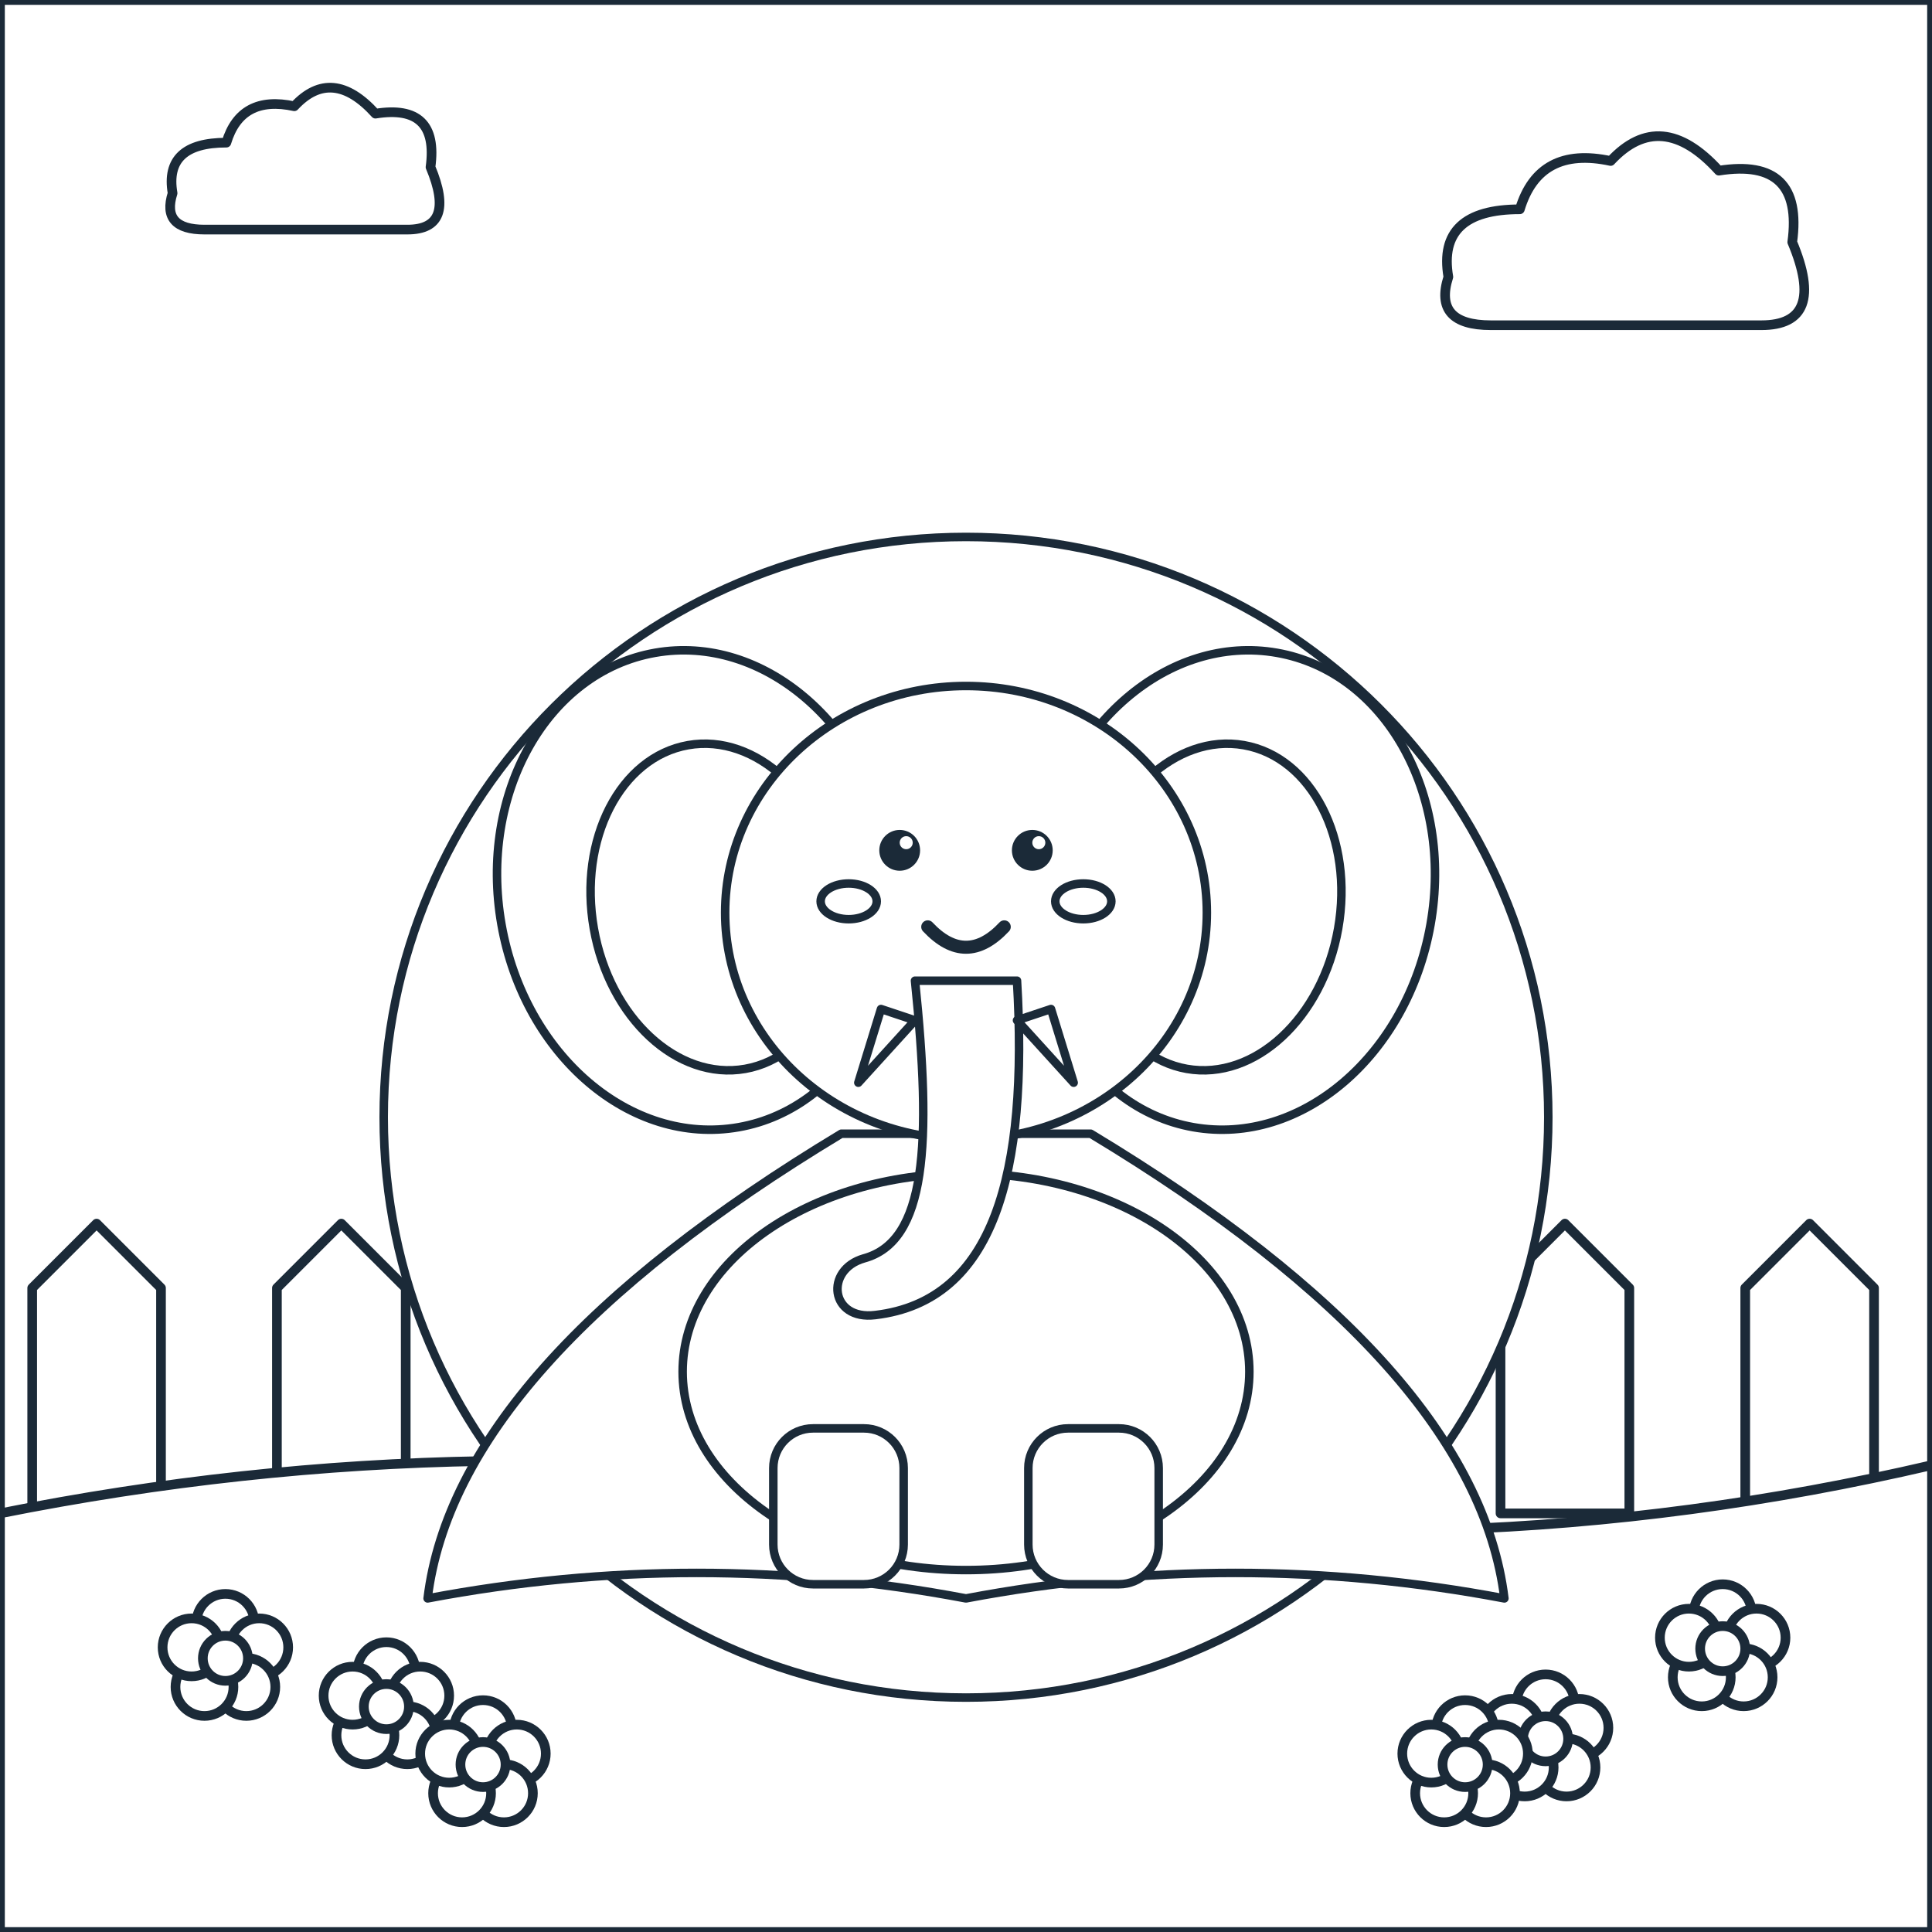
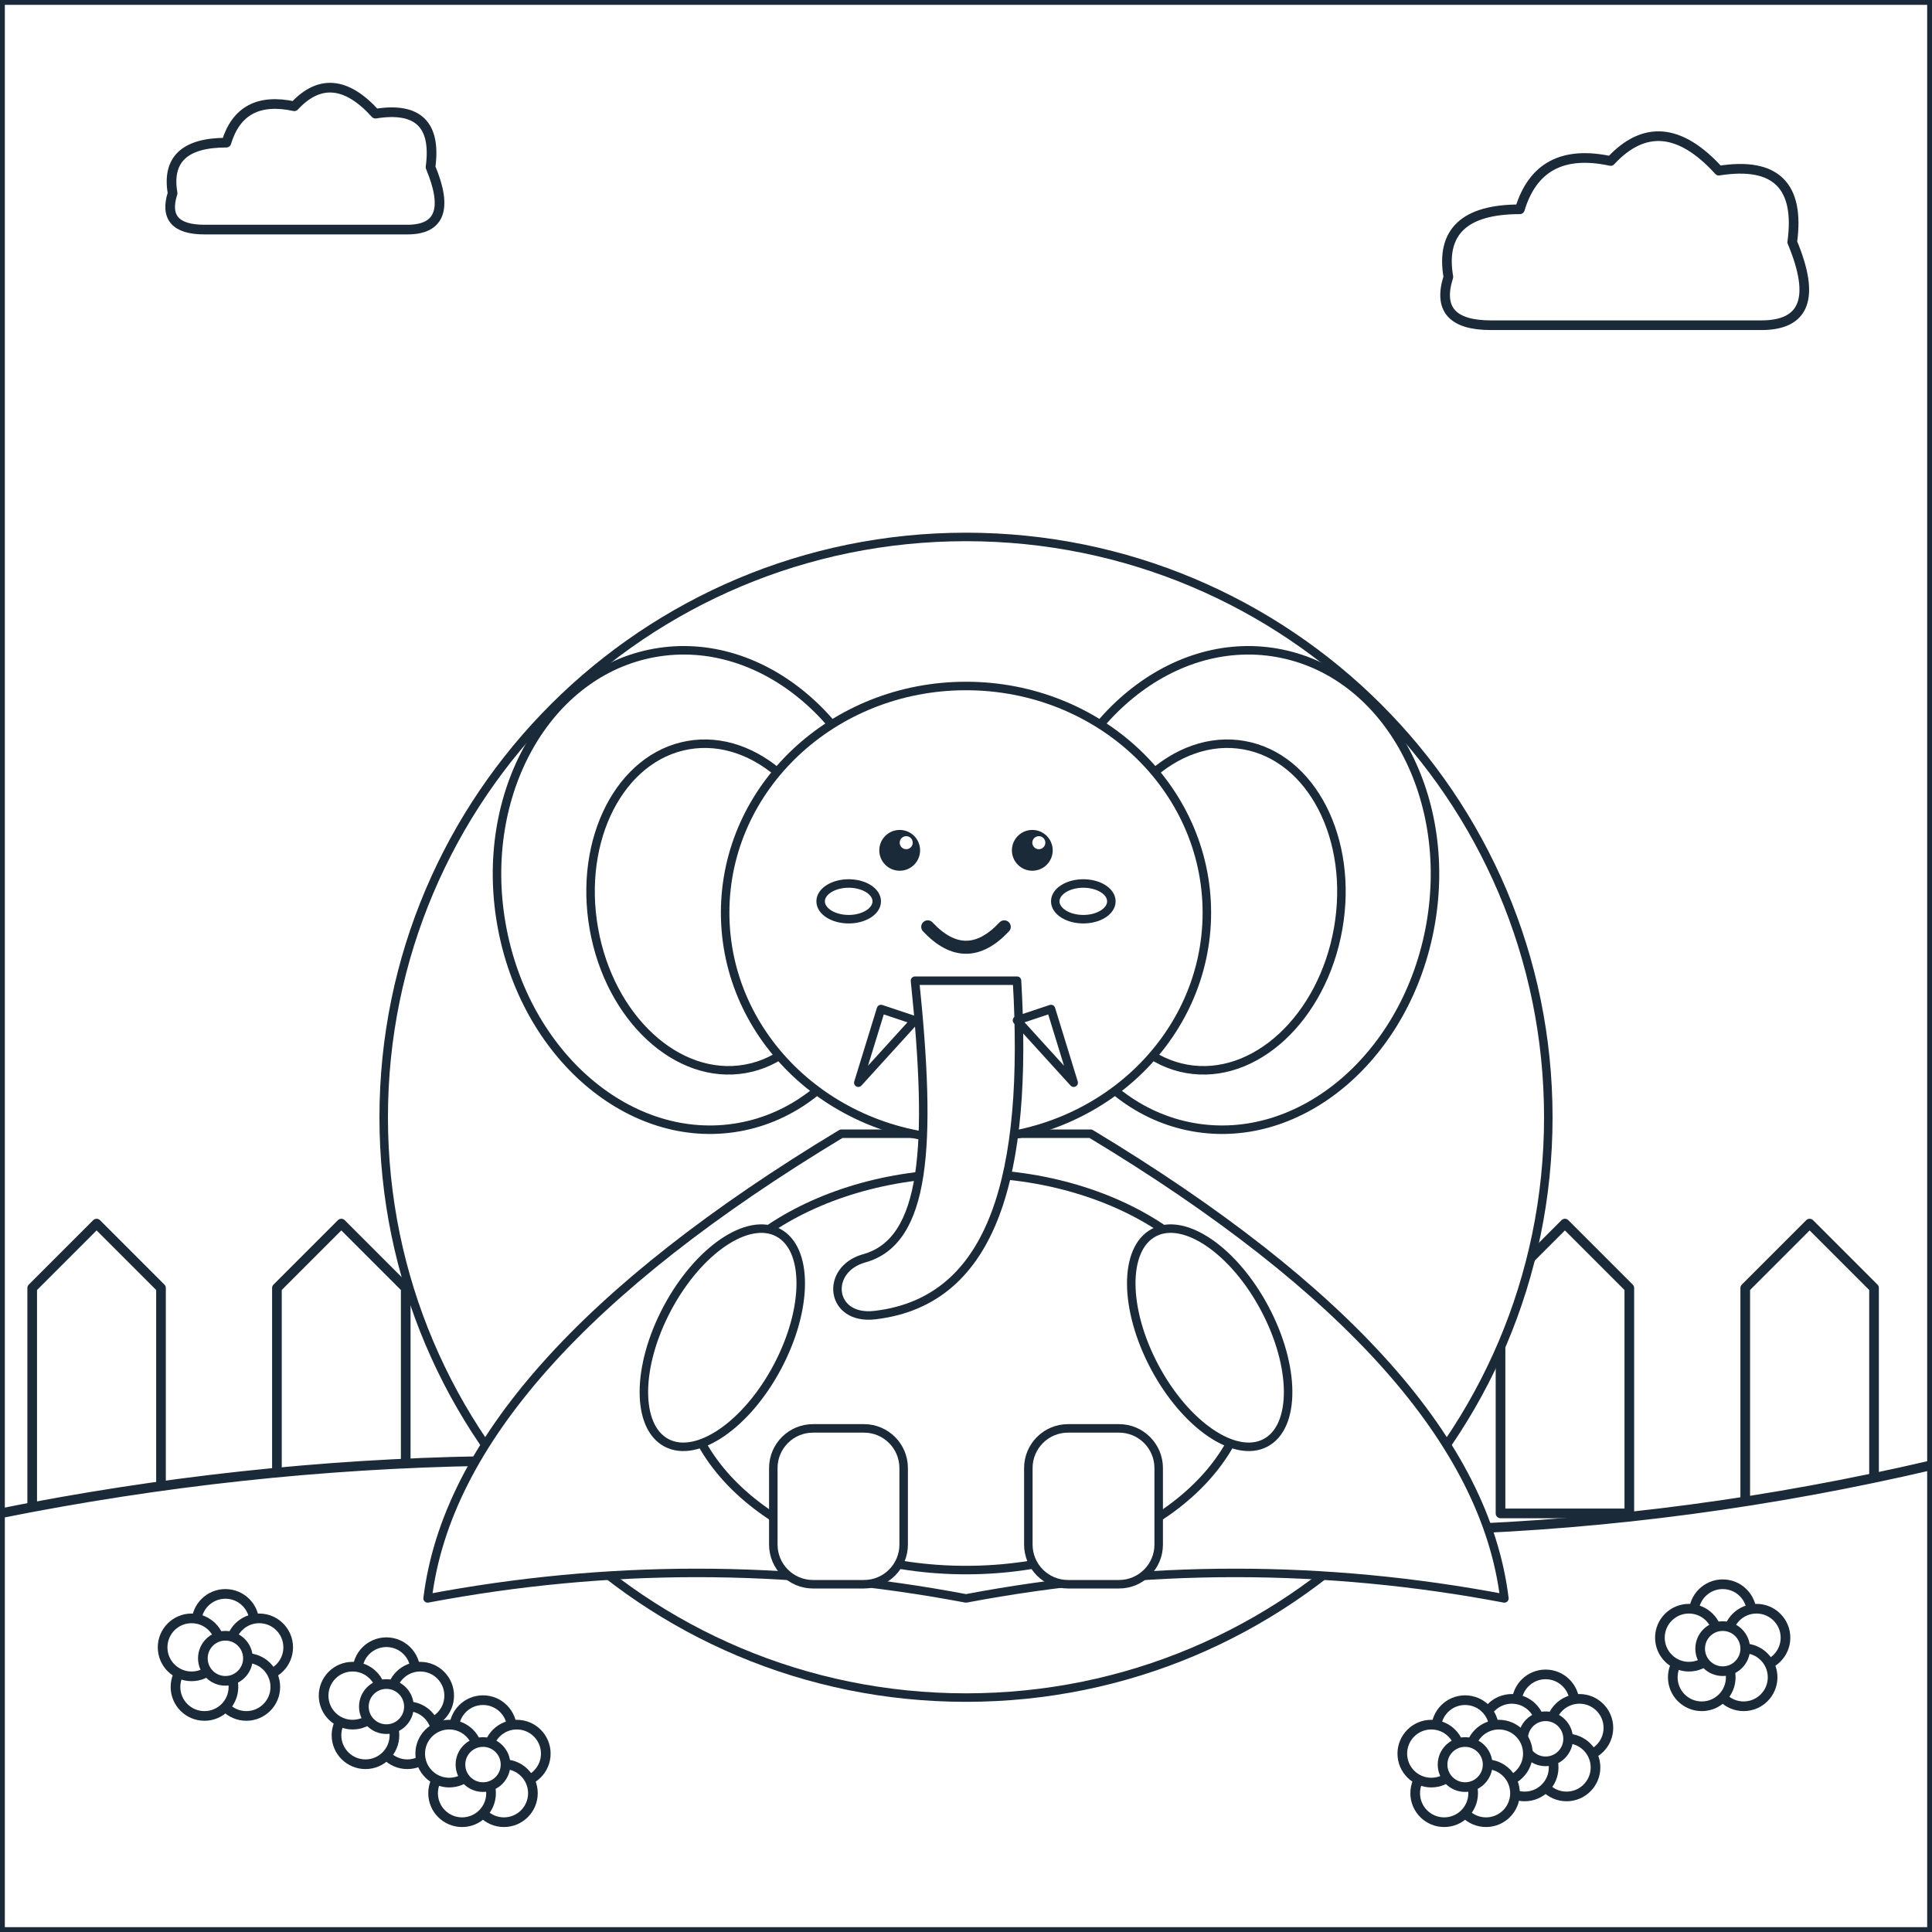
<svg xmlns="http://www.w3.org/2000/svg" viewBox="0 0 600 600" data-picture="voi-sieu-thu--bong-bong-bao-ve">
  <g class="scene-back">
    <rect x="0" y="0" width="600" height="600" rx="0" id="r-nen-troi" data-region="nen-troi" class="region" fill="#FFFFFF" stroke="#1B2A38" stroke-width="3" stroke-linejoin="round" />
    <path d="M 463 101 Q 445 101 449.8 86 Q 446.2 65 472 65 Q 478 45.2 500.2 50 Q 515.8 33.2 533.8 53 Q 560.2 48.8 556.6 75.2 Q 567.4 101 547 101 Z" id="r-may-1" data-region="may-1" class="region" fill="#FFFFFF" stroke="#1B2A38" stroke-width="3" stroke-linejoin="round" />
    <path d="M 63.5 71.3 Q 50 71.3 53.6 60 Q 50.9 44.3 70.3 44.3 Q 74.8 29.4 91.4 33 Q 103.1 20.4 116.6 35.3 Q 136.4 32.1 133.7 51.9 Q 141.8 71.3 126.5 71.3 Z" id="r-may-2" data-region="may-2" class="region" fill="#FFFFFF" stroke="#1B2A38" stroke-width="3" stroke-linejoin="round" />
    <polygon points="10,470 10,400 30,380 50,400 50,470" id="r-coc-rao-1" data-region="coc-rao-1" class="region" fill="#FFFFFF" stroke="#1B2A38" stroke-width="3" stroke-linejoin="round" />
    <polygon points="86,470 86,400 106,380 126,400 126,470" id="r-coc-rao-2" data-region="coc-rao-2" class="region" fill="#FFFFFF" stroke="#1B2A38" stroke-width="3" stroke-linejoin="round" />
    <polygon points="162,470 162,400 182,380 202,400 202,470" id="r-coc-rao-3" data-region="coc-rao-3" class="region" fill="#FFFFFF" stroke="#1B2A38" stroke-width="3" stroke-linejoin="round" />
    <polygon points="238,470 238,400 258,380 278,400 278,470" id="r-coc-rao-4" data-region="coc-rao-4" class="region" fill="#FFFFFF" stroke="#1B2A38" stroke-width="3" stroke-linejoin="round" />
    <polygon points="314,470 314,400 334,380 354,400 354,470" id="r-coc-rao-5" data-region="coc-rao-5" class="region" fill="#FFFFFF" stroke="#1B2A38" stroke-width="3" stroke-linejoin="round" />
    <polygon points="390,470 390,400 410,380 430,400 430,470" id="r-coc-rao-6" data-region="coc-rao-6" class="region" fill="#FFFFFF" stroke="#1B2A38" stroke-width="3" stroke-linejoin="round" />
    <polygon points="466,470 466,400 486,380 506,400 506,470" id="r-coc-rao-7" data-region="coc-rao-7" class="region" fill="#FFFFFF" stroke="#1B2A38" stroke-width="3" stroke-linejoin="round" />
    <polygon points="542,470 542,400 562,380 582,400 582,470" id="r-coc-rao-8" data-region="coc-rao-8" class="region" fill="#FFFFFF" stroke="#1B2A38" stroke-width="3" stroke-linejoin="round" />
    <path d="M 0 470 Q 150 440 300 465 Q 450 490 600 455 L 600 600 L 0 600 Z" id="r-nen-dat" data-region="nen-dat" class="region" fill="#FFFFFF" stroke="#1B2A38" stroke-width="3" stroke-linejoin="round" />
    <ellipse cx="120" cy="519" rx="9" ry="9" id="r-hoa-vuon-1-canh-1" data-region="hoa-vuon-1-canh-1" class="region" fill="#FFFFFF" stroke="#1B2A38" stroke-width="3" stroke-linejoin="round" />
    <ellipse cx="130.5" cy="526.6" rx="9" ry="9" id="r-hoa-vuon-1-canh-2" data-region="hoa-vuon-1-canh-2" class="region" fill="#FFFFFF" stroke="#1B2A38" stroke-width="3" stroke-linejoin="round" />
    <ellipse cx="126.5" cy="538.9" rx="9" ry="9" id="r-hoa-vuon-1-canh-3" data-region="hoa-vuon-1-canh-3" class="region" fill="#FFFFFF" stroke="#1B2A38" stroke-width="3" stroke-linejoin="round" />
    <ellipse cx="113.5" cy="538.9" rx="9" ry="9" id="r-hoa-vuon-1-canh-4" data-region="hoa-vuon-1-canh-4" class="region" fill="#FFFFFF" stroke="#1B2A38" stroke-width="3" stroke-linejoin="round" />
    <ellipse cx="109.5" cy="526.6" rx="9" ry="9" id="r-hoa-vuon-1-canh-5" data-region="hoa-vuon-1-canh-5" class="region" fill="#FFFFFF" stroke="#1B2A38" stroke-width="3" stroke-linejoin="round" />
    <ellipse cx="120" cy="530" rx="7" ry="7" id="r-hoa-vuon-1-nhuy" data-region="hoa-vuon-1-nhuy" class="region" fill="#FFFFFF" stroke="#1B2A38" stroke-width="3" stroke-linejoin="round" />
    <ellipse cx="480" cy="529" rx="9" ry="9" id="r-hoa-vuon-2-canh-1" data-region="hoa-vuon-2-canh-1" class="region" fill="#FFFFFF" stroke="#1B2A38" stroke-width="3" stroke-linejoin="round" />
    <ellipse cx="490.5" cy="536.6" rx="9" ry="9" id="r-hoa-vuon-2-canh-2" data-region="hoa-vuon-2-canh-2" class="region" fill="#FFFFFF" stroke="#1B2A38" stroke-width="3" stroke-linejoin="round" />
    <ellipse cx="486.5" cy="548.9" rx="9" ry="9" id="r-hoa-vuon-2-canh-3" data-region="hoa-vuon-2-canh-3" class="region" fill="#FFFFFF" stroke="#1B2A38" stroke-width="3" stroke-linejoin="round" />
    <ellipse cx="473.5" cy="548.9" rx="9" ry="9" id="r-hoa-vuon-2-canh-4" data-region="hoa-vuon-2-canh-4" class="region" fill="#FFFFFF" stroke="#1B2A38" stroke-width="3" stroke-linejoin="round" />
    <ellipse cx="469.5" cy="536.6" rx="9" ry="9" id="r-hoa-vuon-2-canh-5" data-region="hoa-vuon-2-canh-5" class="region" fill="#FFFFFF" stroke="#1B2A38" stroke-width="3" stroke-linejoin="round" />
    <ellipse cx="480" cy="540" rx="7" ry="7" id="r-hoa-vuon-2-nhuy" data-region="hoa-vuon-2-nhuy" class="region" fill="#FFFFFF" stroke="#1B2A38" stroke-width="3" stroke-linejoin="round" />
    <ellipse cx="70" cy="504" rx="9" ry="9" id="r-hoa-nho-1-canh-1" data-region="hoa-nho-1-canh-1" class="region" fill="#FFFFFF" stroke="#1B2A38" stroke-width="3" stroke-linejoin="round" />
    <ellipse cx="80.5" cy="511.6" rx="9" ry="9" id="r-hoa-nho-1-canh-2" data-region="hoa-nho-1-canh-2" class="region" fill="#FFFFFF" stroke="#1B2A38" stroke-width="3" stroke-linejoin="round" />
    <ellipse cx="76.5" cy="523.9" rx="9" ry="9" id="r-hoa-nho-1-canh-3" data-region="hoa-nho-1-canh-3" class="region" fill="#FFFFFF" stroke="#1B2A38" stroke-width="3" stroke-linejoin="round" />
    <ellipse cx="63.5" cy="523.9" rx="9" ry="9" id="r-hoa-nho-1-canh-4" data-region="hoa-nho-1-canh-4" class="region" fill="#FFFFFF" stroke="#1B2A38" stroke-width="3" stroke-linejoin="round" />
    <ellipse cx="59.5" cy="511.6" rx="9" ry="9" id="r-hoa-nho-1-canh-5" data-region="hoa-nho-1-canh-5" class="region" fill="#FFFFFF" stroke="#1B2A38" stroke-width="3" stroke-linejoin="round" />
    <ellipse cx="70" cy="515" rx="7" ry="7" id="r-hoa-nho-1-nhuy" data-region="hoa-nho-1-nhuy" class="region" fill="#FFFFFF" stroke="#1B2A38" stroke-width="3" stroke-linejoin="round" />
    <ellipse cx="150" cy="537" rx="9" ry="9" id="r-hoa-nho-2-canh-1" data-region="hoa-nho-2-canh-1" class="region" fill="#FFFFFF" stroke="#1B2A38" stroke-width="3" stroke-linejoin="round" />
    <ellipse cx="160.5" cy="544.6" rx="9" ry="9" id="r-hoa-nho-2-canh-2" data-region="hoa-nho-2-canh-2" class="region" fill="#FFFFFF" stroke="#1B2A38" stroke-width="3" stroke-linejoin="round" />
    <ellipse cx="156.5" cy="556.9" rx="9" ry="9" id="r-hoa-nho-2-canh-3" data-region="hoa-nho-2-canh-3" class="region" fill="#FFFFFF" stroke="#1B2A38" stroke-width="3" stroke-linejoin="round" />
    <ellipse cx="143.5" cy="556.9" rx="9" ry="9" id="r-hoa-nho-2-canh-4" data-region="hoa-nho-2-canh-4" class="region" fill="#FFFFFF" stroke="#1B2A38" stroke-width="3" stroke-linejoin="round" />
    <ellipse cx="139.5" cy="544.6" rx="9" ry="9" id="r-hoa-nho-2-canh-5" data-region="hoa-nho-2-canh-5" class="region" fill="#FFFFFF" stroke="#1B2A38" stroke-width="3" stroke-linejoin="round" />
    <ellipse cx="150" cy="548" rx="7" ry="7" id="r-hoa-nho-2-nhuy" data-region="hoa-nho-2-nhuy" class="region" fill="#FFFFFF" stroke="#1B2A38" stroke-width="3" stroke-linejoin="round" />
    <ellipse cx="455" cy="537" rx="9" ry="9" id="r-hoa-nho-3-canh-1" data-region="hoa-nho-3-canh-1" class="region" fill="#FFFFFF" stroke="#1B2A38" stroke-width="3" stroke-linejoin="round" />
    <ellipse cx="465.5" cy="544.6" rx="9" ry="9" id="r-hoa-nho-3-canh-2" data-region="hoa-nho-3-canh-2" class="region" fill="#FFFFFF" stroke="#1B2A38" stroke-width="3" stroke-linejoin="round" />
    <ellipse cx="461.5" cy="556.9" rx="9" ry="9" id="r-hoa-nho-3-canh-3" data-region="hoa-nho-3-canh-3" class="region" fill="#FFFFFF" stroke="#1B2A38" stroke-width="3" stroke-linejoin="round" />
    <ellipse cx="448.5" cy="556.9" rx="9" ry="9" id="r-hoa-nho-3-canh-4" data-region="hoa-nho-3-canh-4" class="region" fill="#FFFFFF" stroke="#1B2A38" stroke-width="3" stroke-linejoin="round" />
    <ellipse cx="444.5" cy="544.6" rx="9" ry="9" id="r-hoa-nho-3-canh-5" data-region="hoa-nho-3-canh-5" class="region" fill="#FFFFFF" stroke="#1B2A38" stroke-width="3" stroke-linejoin="round" />
    <ellipse cx="455" cy="548" rx="7" ry="7" id="r-hoa-nho-3-nhuy" data-region="hoa-nho-3-nhuy" class="region" fill="#FFFFFF" stroke="#1B2A38" stroke-width="3" stroke-linejoin="round" />
    <ellipse cx="535" cy="501" rx="9" ry="9" id="r-hoa-nho-4-canh-1" data-region="hoa-nho-4-canh-1" class="region" fill="#FFFFFF" stroke="#1B2A38" stroke-width="3" stroke-linejoin="round" />
    <ellipse cx="545.5" cy="508.6" rx="9" ry="9" id="r-hoa-nho-4-canh-2" data-region="hoa-nho-4-canh-2" class="region" fill="#FFFFFF" stroke="#1B2A38" stroke-width="3" stroke-linejoin="round" />
    <ellipse cx="541.5" cy="520.9" rx="9" ry="9" id="r-hoa-nho-4-canh-3" data-region="hoa-nho-4-canh-3" class="region" fill="#FFFFFF" stroke="#1B2A38" stroke-width="3" stroke-linejoin="round" />
    <ellipse cx="528.5" cy="520.9" rx="9" ry="9" id="r-hoa-nho-4-canh-4" data-region="hoa-nho-4-canh-4" class="region" fill="#FFFFFF" stroke="#1B2A38" stroke-width="3" stroke-linejoin="round" />
    <ellipse cx="524.5" cy="508.6" rx="9" ry="9" id="r-hoa-nho-4-canh-5" data-region="hoa-nho-4-canh-5" class="region" fill="#FFFFFF" stroke="#1B2A38" stroke-width="3" stroke-linejoin="round" />
    <ellipse cx="535" cy="512" rx="7" ry="7" id="r-hoa-nho-4-nhuy" data-region="hoa-nho-4-nhuy" class="region" fill="#FFFFFF" stroke="#1B2A38" stroke-width="3" stroke-linejoin="round" />
  </g>
  <g id="subject" class="subject anim-bounce" transform="translate(0 0) translate(300 470) scale(0.88) rotate(0) translate(-300 -470)">
    <ellipse cx="300" cy="330.2" rx="205.5" ry="204.8" id="r-bong-bong-bao-ve" data-region="bong-bong-bao-ve" class="region" fill="#FFFFFF" stroke="#1B2A38" stroke-width="3" stroke-linejoin="round" />
    <ellipse cx="187" cy="217.6" rx="22" ry="12" transform="rotate(-35 187 217.6)" id="r-anh-bong-bong" data-region="anh-bong-bong" class="region" fill="#FFFFFF" stroke="#1B2A38" stroke-width="3" stroke-linejoin="round" />
    <path d="M 256 336 L 344 336 Q 480 418 490 500 Q 395 482 300 500 Q 205 482 110 500 Q 120 418 256 336 Z" id="r-ao-choang" data-region="ao-choang" class="region" fill="#FFFFFF" stroke="#1B2A38" stroke-width="3" stroke-linejoin="round" />
    <ellipse cx="205" cy="250" rx="70" ry="85" transform="rotate(-10 205 250)" id="r-tai-trai" data-region="tai-trai" class="region" fill="#FFFFFF" stroke="#1B2A38" stroke-width="3" stroke-linejoin="round" />
    <ellipse cx="212" cy="256" rx="44" ry="58" transform="rotate(-10 212 256)" id="r-trong-tai-trai" data-region="trong-tai-trai" class="region" fill="#FFFFFF" stroke="#1B2A38" stroke-width="3" stroke-linejoin="round" />
    <ellipse cx="395" cy="250" rx="70" ry="85" transform="rotate(10 395 250)" id="r-tai-phai" data-region="tai-phai" class="region" fill="#FFFFFF" stroke="#1B2A38" stroke-width="3" stroke-linejoin="round" />
    <ellipse cx="388" cy="256" rx="44" ry="58" transform="rotate(10 388 256)" id="r-trong-tai-phai" data-region="trong-tai-phai" class="region" fill="#FFFFFF" stroke="#1B2A38" stroke-width="3" stroke-linejoin="round" />
    <ellipse cx="300" cy="420" rx="100" ry="70" id="r-than" data-region="than" class="region" fill="#FFFFFF" stroke="#1B2A38" stroke-width="3" stroke-linejoin="round" />
    <rect x="232" y="440" width="46" height="55" rx="14" id="r-chan-trai" data-region="chan-trai" class="region" fill="#FFFFFF" stroke="#1B2A38" stroke-width="3" stroke-linejoin="round" />
    <rect x="322" y="440" width="46" height="55" rx="14" id="r-chan-phai" data-region="chan-phai" class="region" fill="#FFFFFF" stroke="#1B2A38" stroke-width="3" stroke-linejoin="round" />
    <ellipse cx="300" cy="258" rx="85" ry="80" id="r-dau" data-region="dau" class="region" fill="#FFFFFF" stroke="#1B2A38" stroke-width="3" stroke-linejoin="round" />
    <path d="M 282 282 L 318 282 C 322 350 310 395 268 400 C 252 402 250 384 264 380 C 286 374 288 340 282 282 Z" id="r-voi" data-region="voi" class="region" fill="#FFFFFF" stroke="#1B2A38" stroke-width="3" stroke-linejoin="round" />
    <polygon points="270,292 282,296 262,318" id="r-nga-trai" data-region="nga-trai" class="region" fill="#FFFFFF" stroke="#1B2A38" stroke-width="3" stroke-linejoin="round" />
    <polygon points="330,292 318,296 338,318" id="r-nga-phai" data-region="nga-phai" class="region" fill="#FFFFFF" stroke="#1B2A38" stroke-width="3" stroke-linejoin="round" />
+     <ellipse cx="214" cy="408" rx="22" ry="42" transform="rotate(28 214 408)" id="r-tay-trai" data-region="tay-trai" class="region" fill="#FFFFFF" stroke="#1B2A38" stroke-width="3" stroke-linejoin="round" />
+     <ellipse cx="386" cy="408" rx="22" ry="42" transform="rotate(-28 386 408)" id="r-tay-phai" data-region="tay-phai" class="region" fill="#FFFFFF" stroke="#1B2A38" stroke-width="3" stroke-linejoin="round" />
    <g class="deco" pointer-events="none">
      <circle cx="276.6" cy="236" r="7.2" fill="#1B2A38" />
    </g>
    <g class="deco" pointer-events="none">
      <circle cx="323.4" cy="236" r="7.2" fill="#1B2A38" />
    </g>
    <g class="deco" pointer-events="none">
      <circle cx="278.9" cy="233.3" r="2.3" fill="#FFFFFF" />
    </g>
    <g class="deco" pointer-events="none">
      <circle cx="325.7" cy="233.3" r="2.3" fill="#FFFFFF" />
    </g>
    <ellipse cx="258.6" cy="254" rx="9.9" ry="6.3" id="r-ma-trai" data-region="ma-trai" class="region" fill="#FFFFFF" stroke="#1B2A38" stroke-width="3" stroke-linejoin="round" />
    <ellipse cx="341.4" cy="254" rx="9.9" ry="6.3" id="r-ma-phai" data-region="ma-phai" class="region" fill="#FFFFFF" stroke="#1B2A38" stroke-width="3" stroke-linejoin="round" />
    <g class="deco" pointer-events="none">
      <path d="M 286.5 263 Q 300 277.4 313.5 263" fill="none" stroke="#1B2A38" stroke-width="4.6" stroke-linecap="round" stroke-linejoin="round" />
    </g>
  </g>
  <g class="scene-front">

</g>
</svg>
